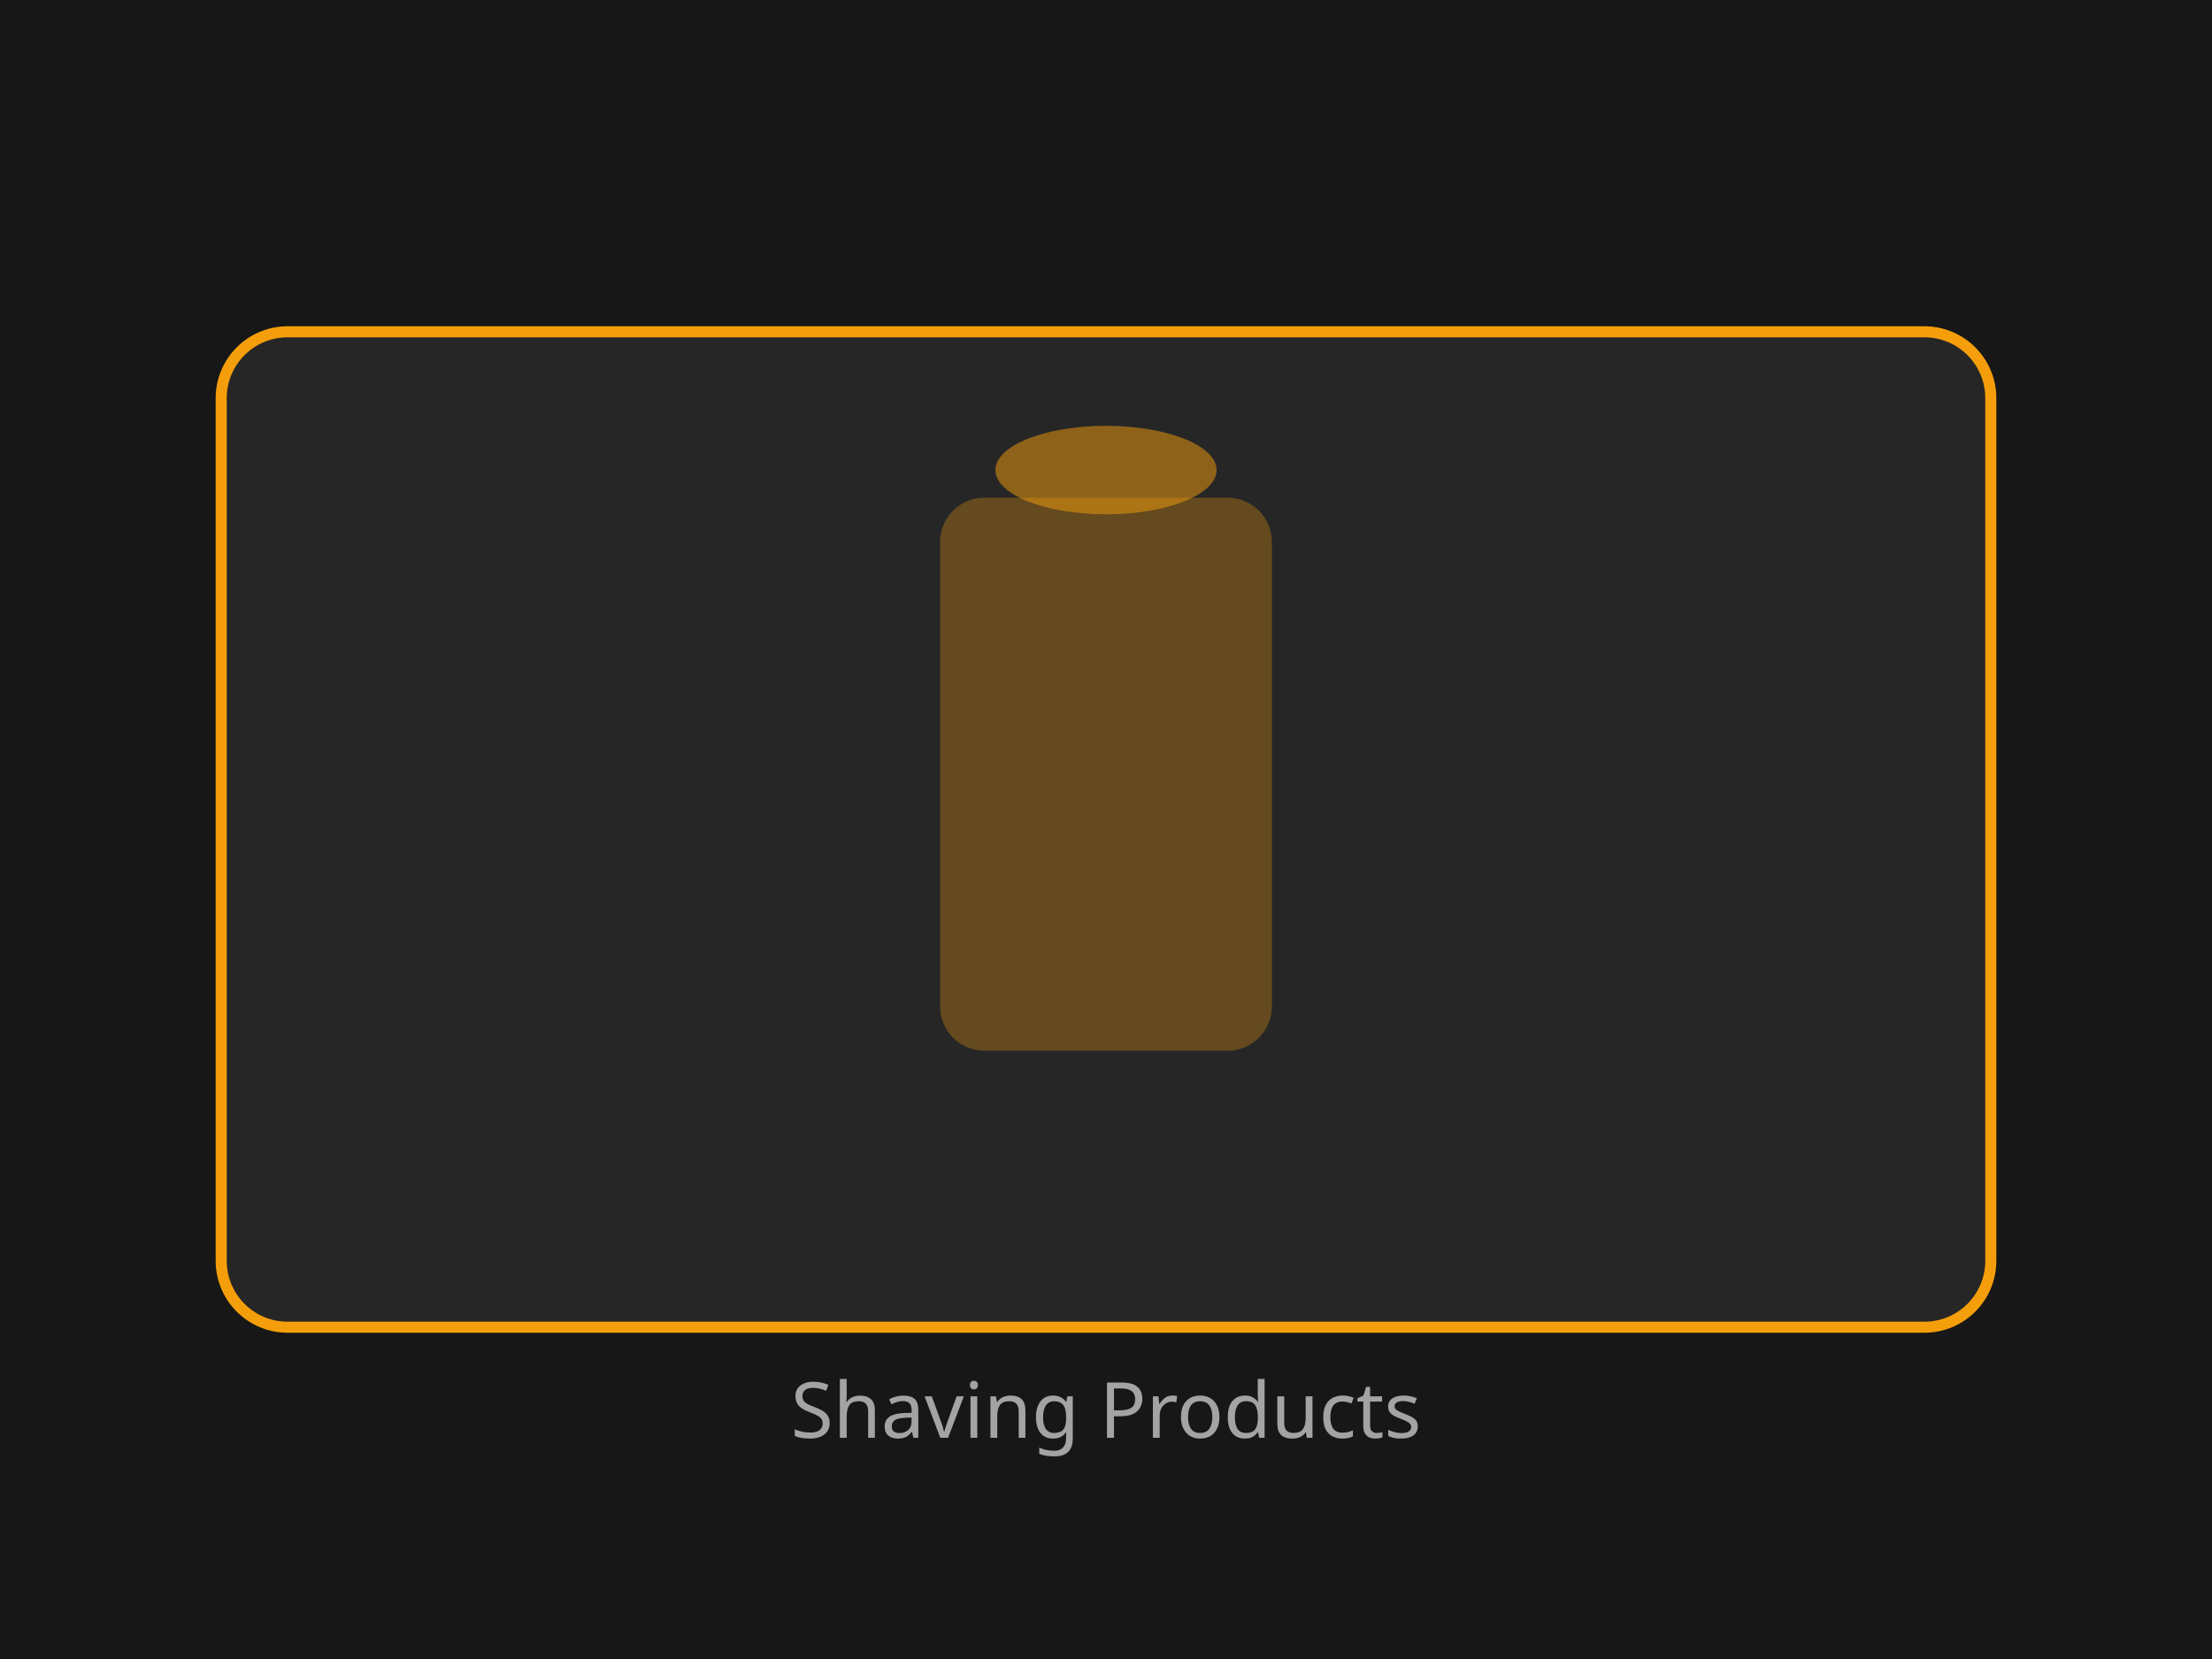
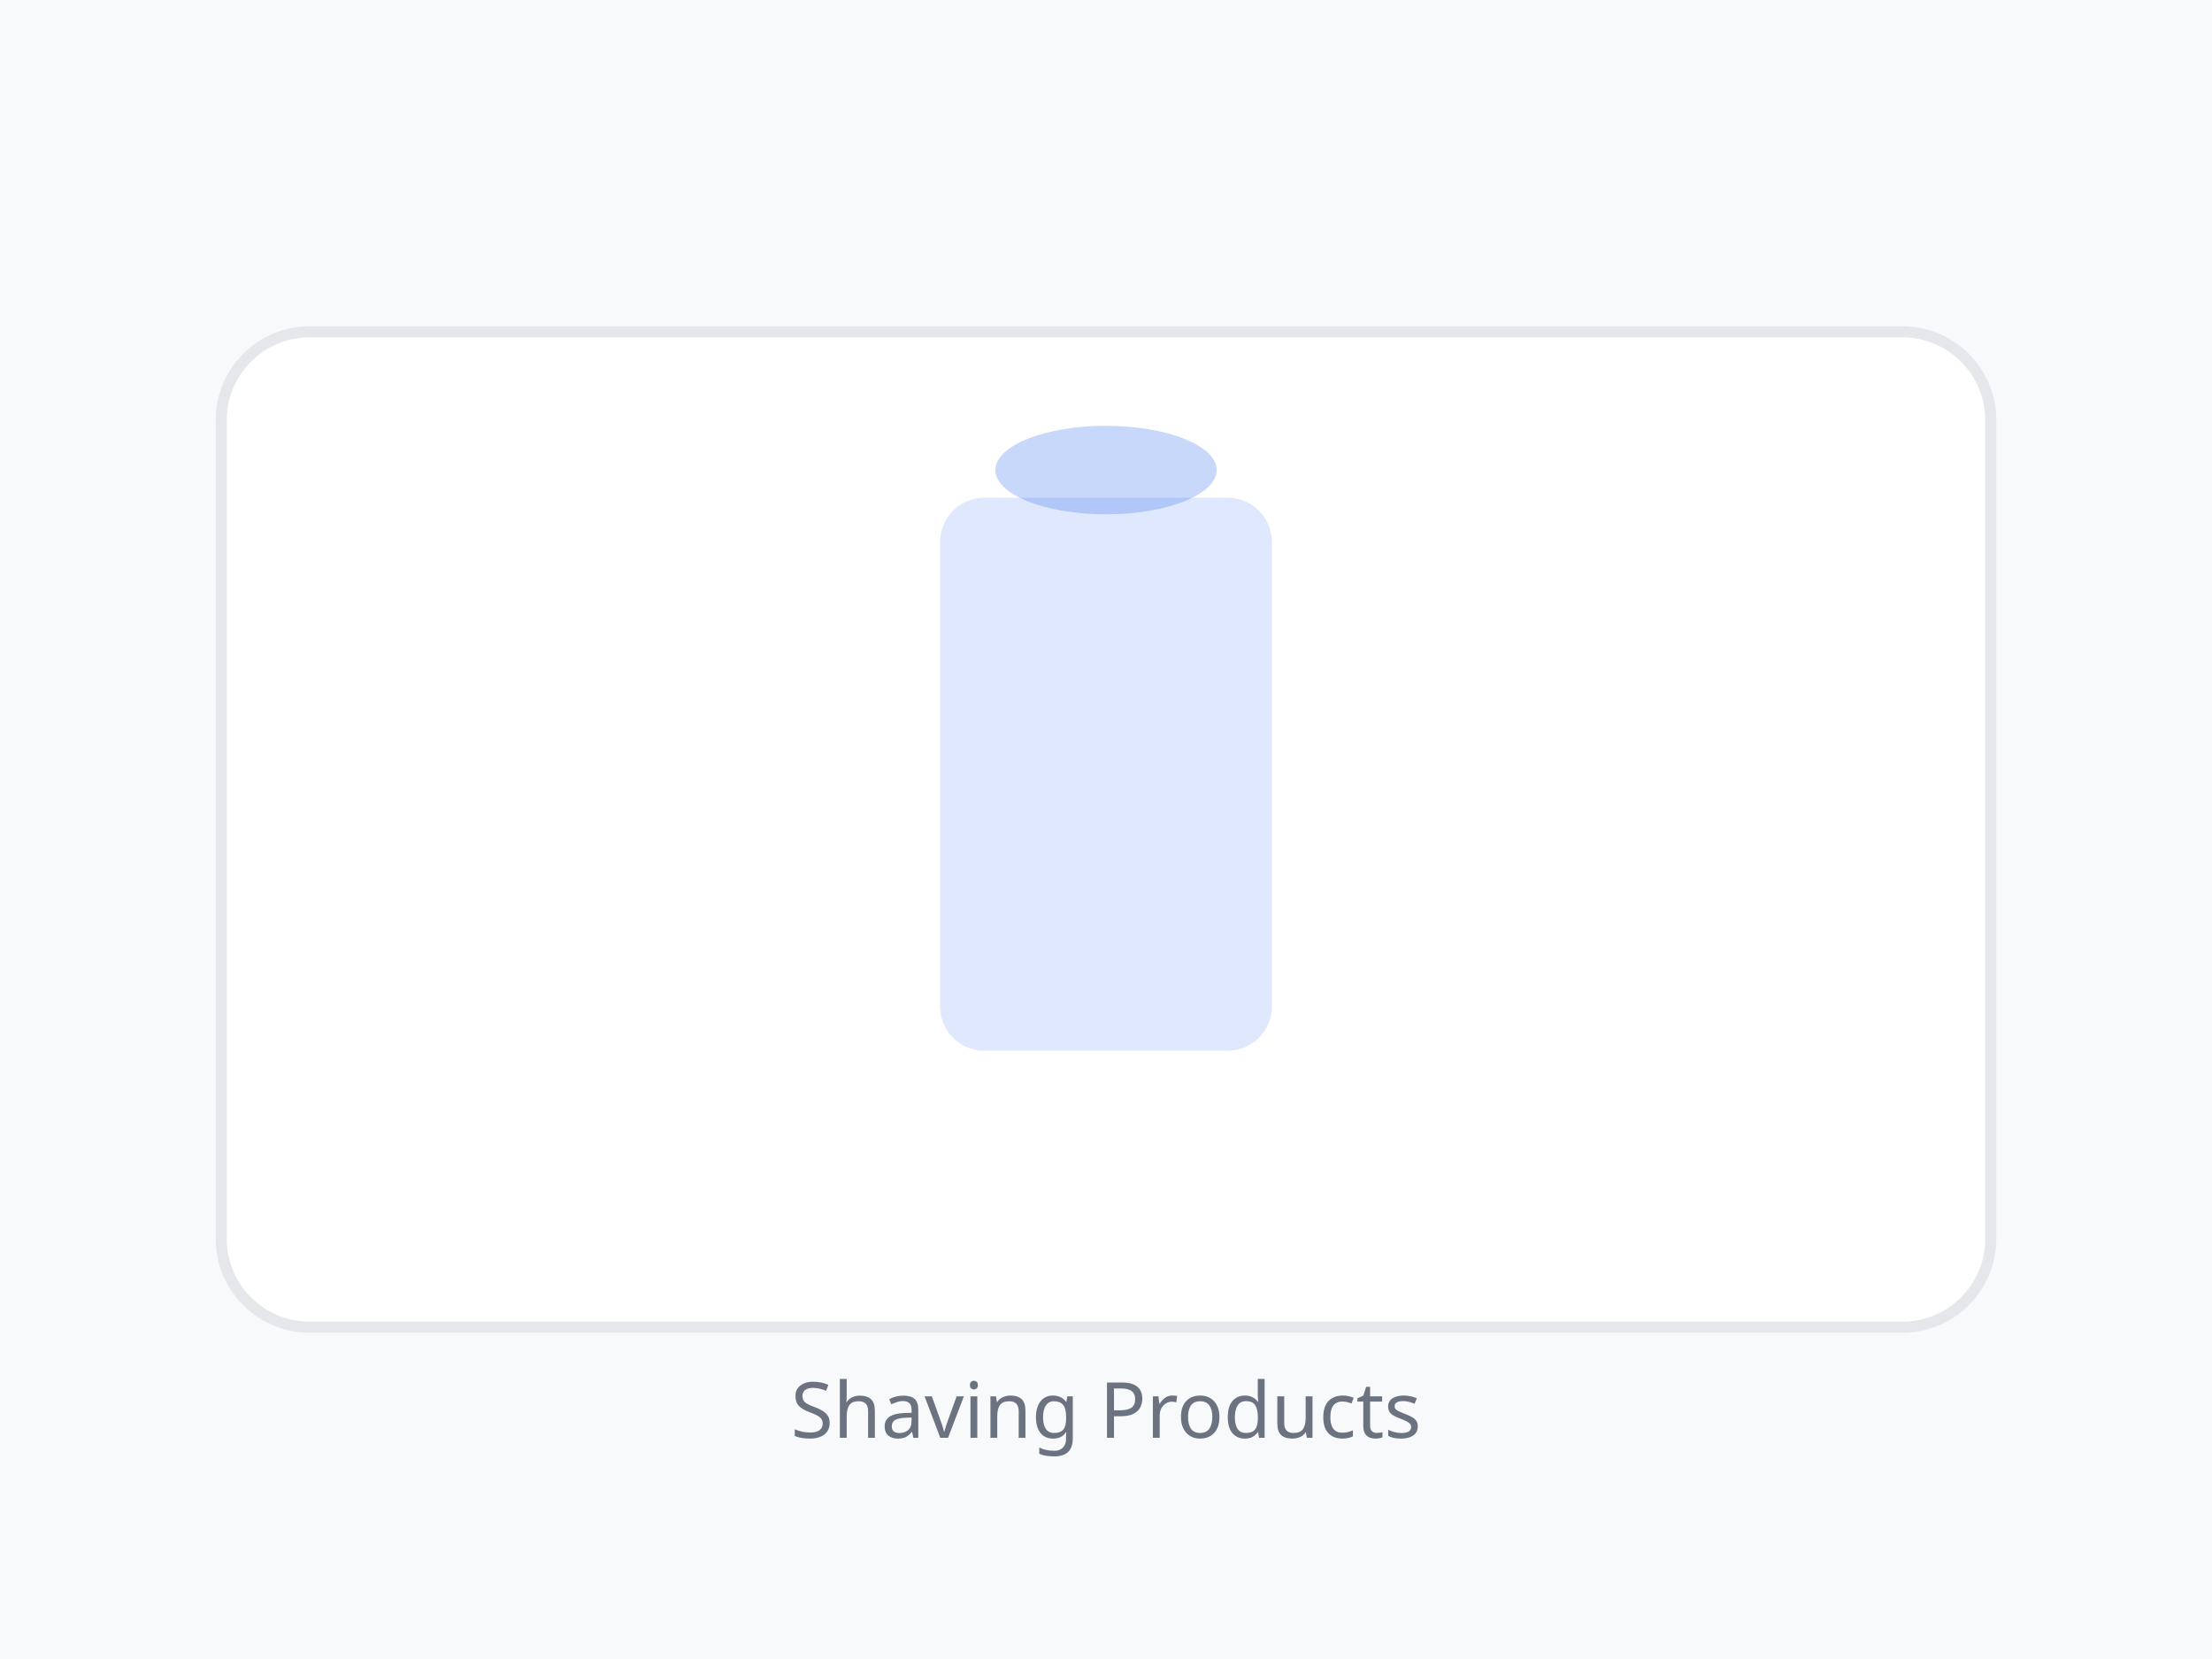
<svg xmlns="http://www.w3.org/2000/svg" viewBox="0 0 400 300" fill="none">
-   <rect width="400" height="300" fill="#171717" />
-   <rect x="40" y="60" width="320" height="180" rx="12" fill="#262626" stroke="#f59e0b" stroke-width="2" />
-   <rect x="170" y="90" width="60" height="100" rx="8" fill="#f59e0b" opacity="0.3" />
-   <ellipse cx="200" cy="85" rx="20" ry="8" fill="#f59e0b" opacity="0.5" />
-   <text x="200" y="260" text-anchor="middle" fill="#a3a3a3" font-family="sans-serif" font-size="14">Shaving Products</text>
+   <rect width="400" height="300" fill="#F8F9FA" />
+   <rect x="40" y="60" width="320" height="180" rx="16" fill="#FFFFFF" stroke="#E5E7EB" stroke-width="2" />
+   <rect x="170" y="90" width="60" height="100" rx="8" fill="#2563EB" opacity="0.15" />
+   <ellipse cx="200" cy="85" rx="20" ry="8" fill="#2563EB" opacity="0.25" />
+   <text x="200" y="260" text-anchor="middle" fill="#6B7280" font-family="sans-serif" font-size="14">Shaving Products</text>
</svg>
